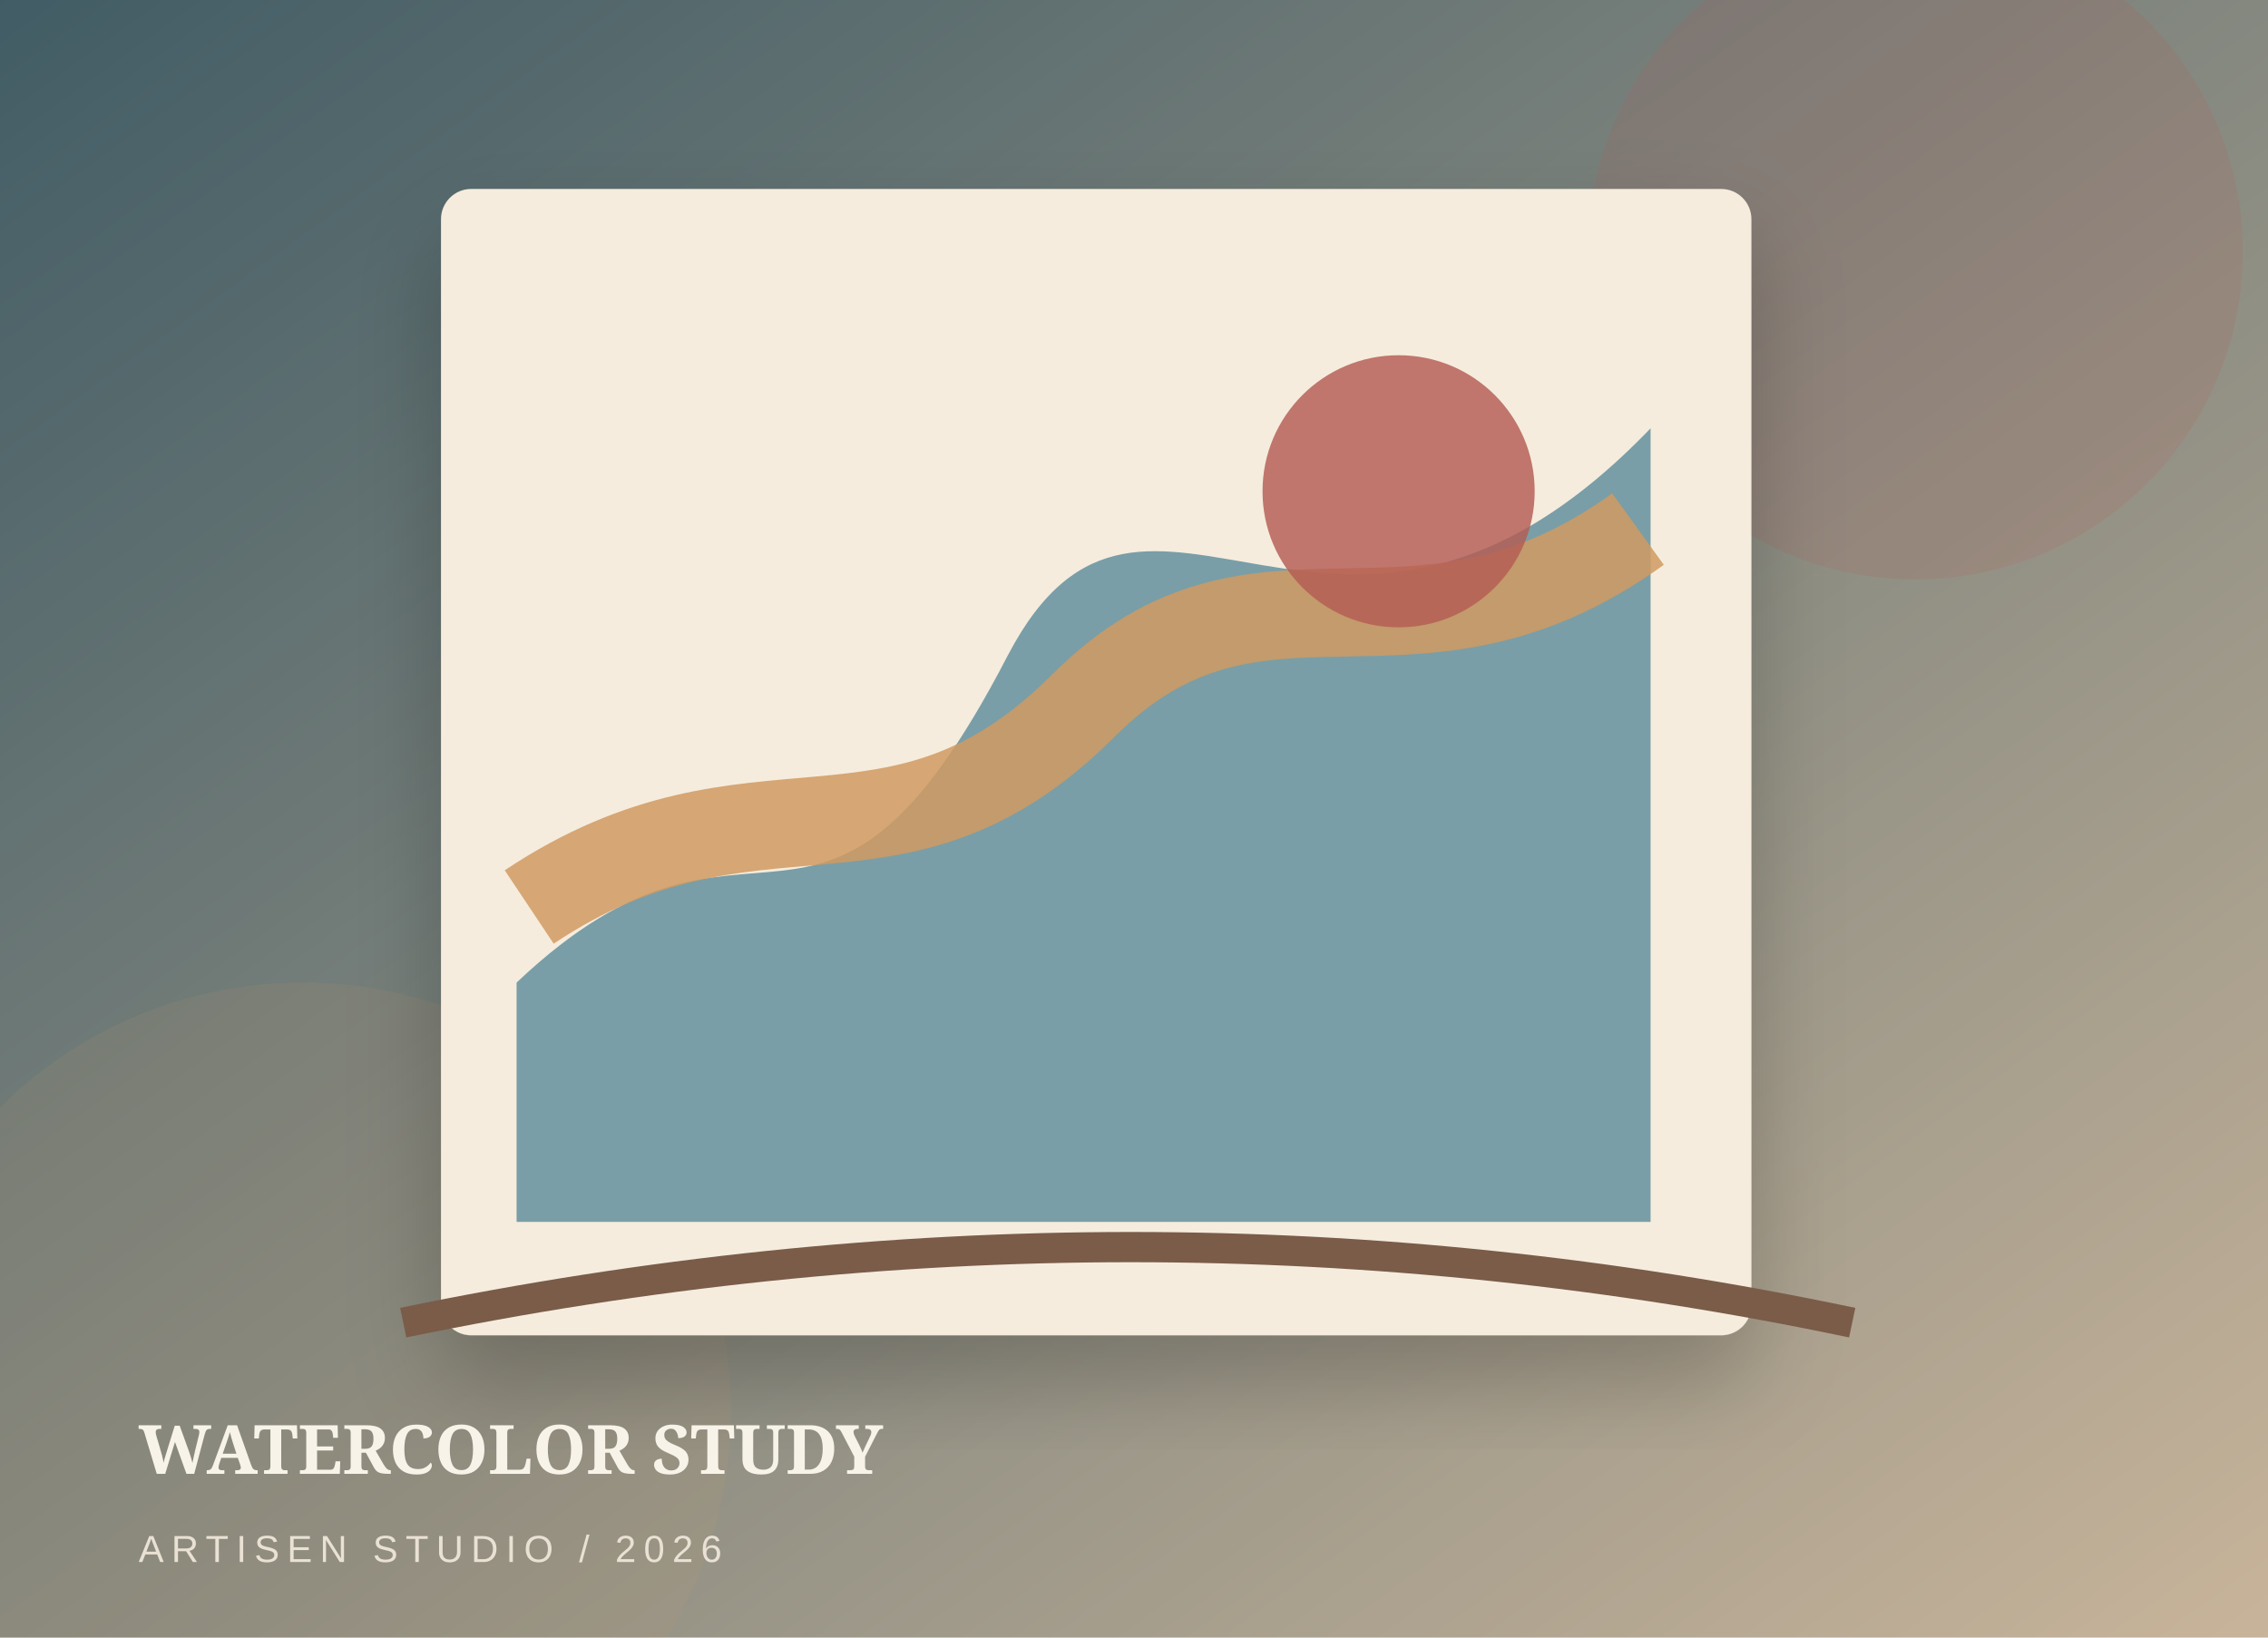
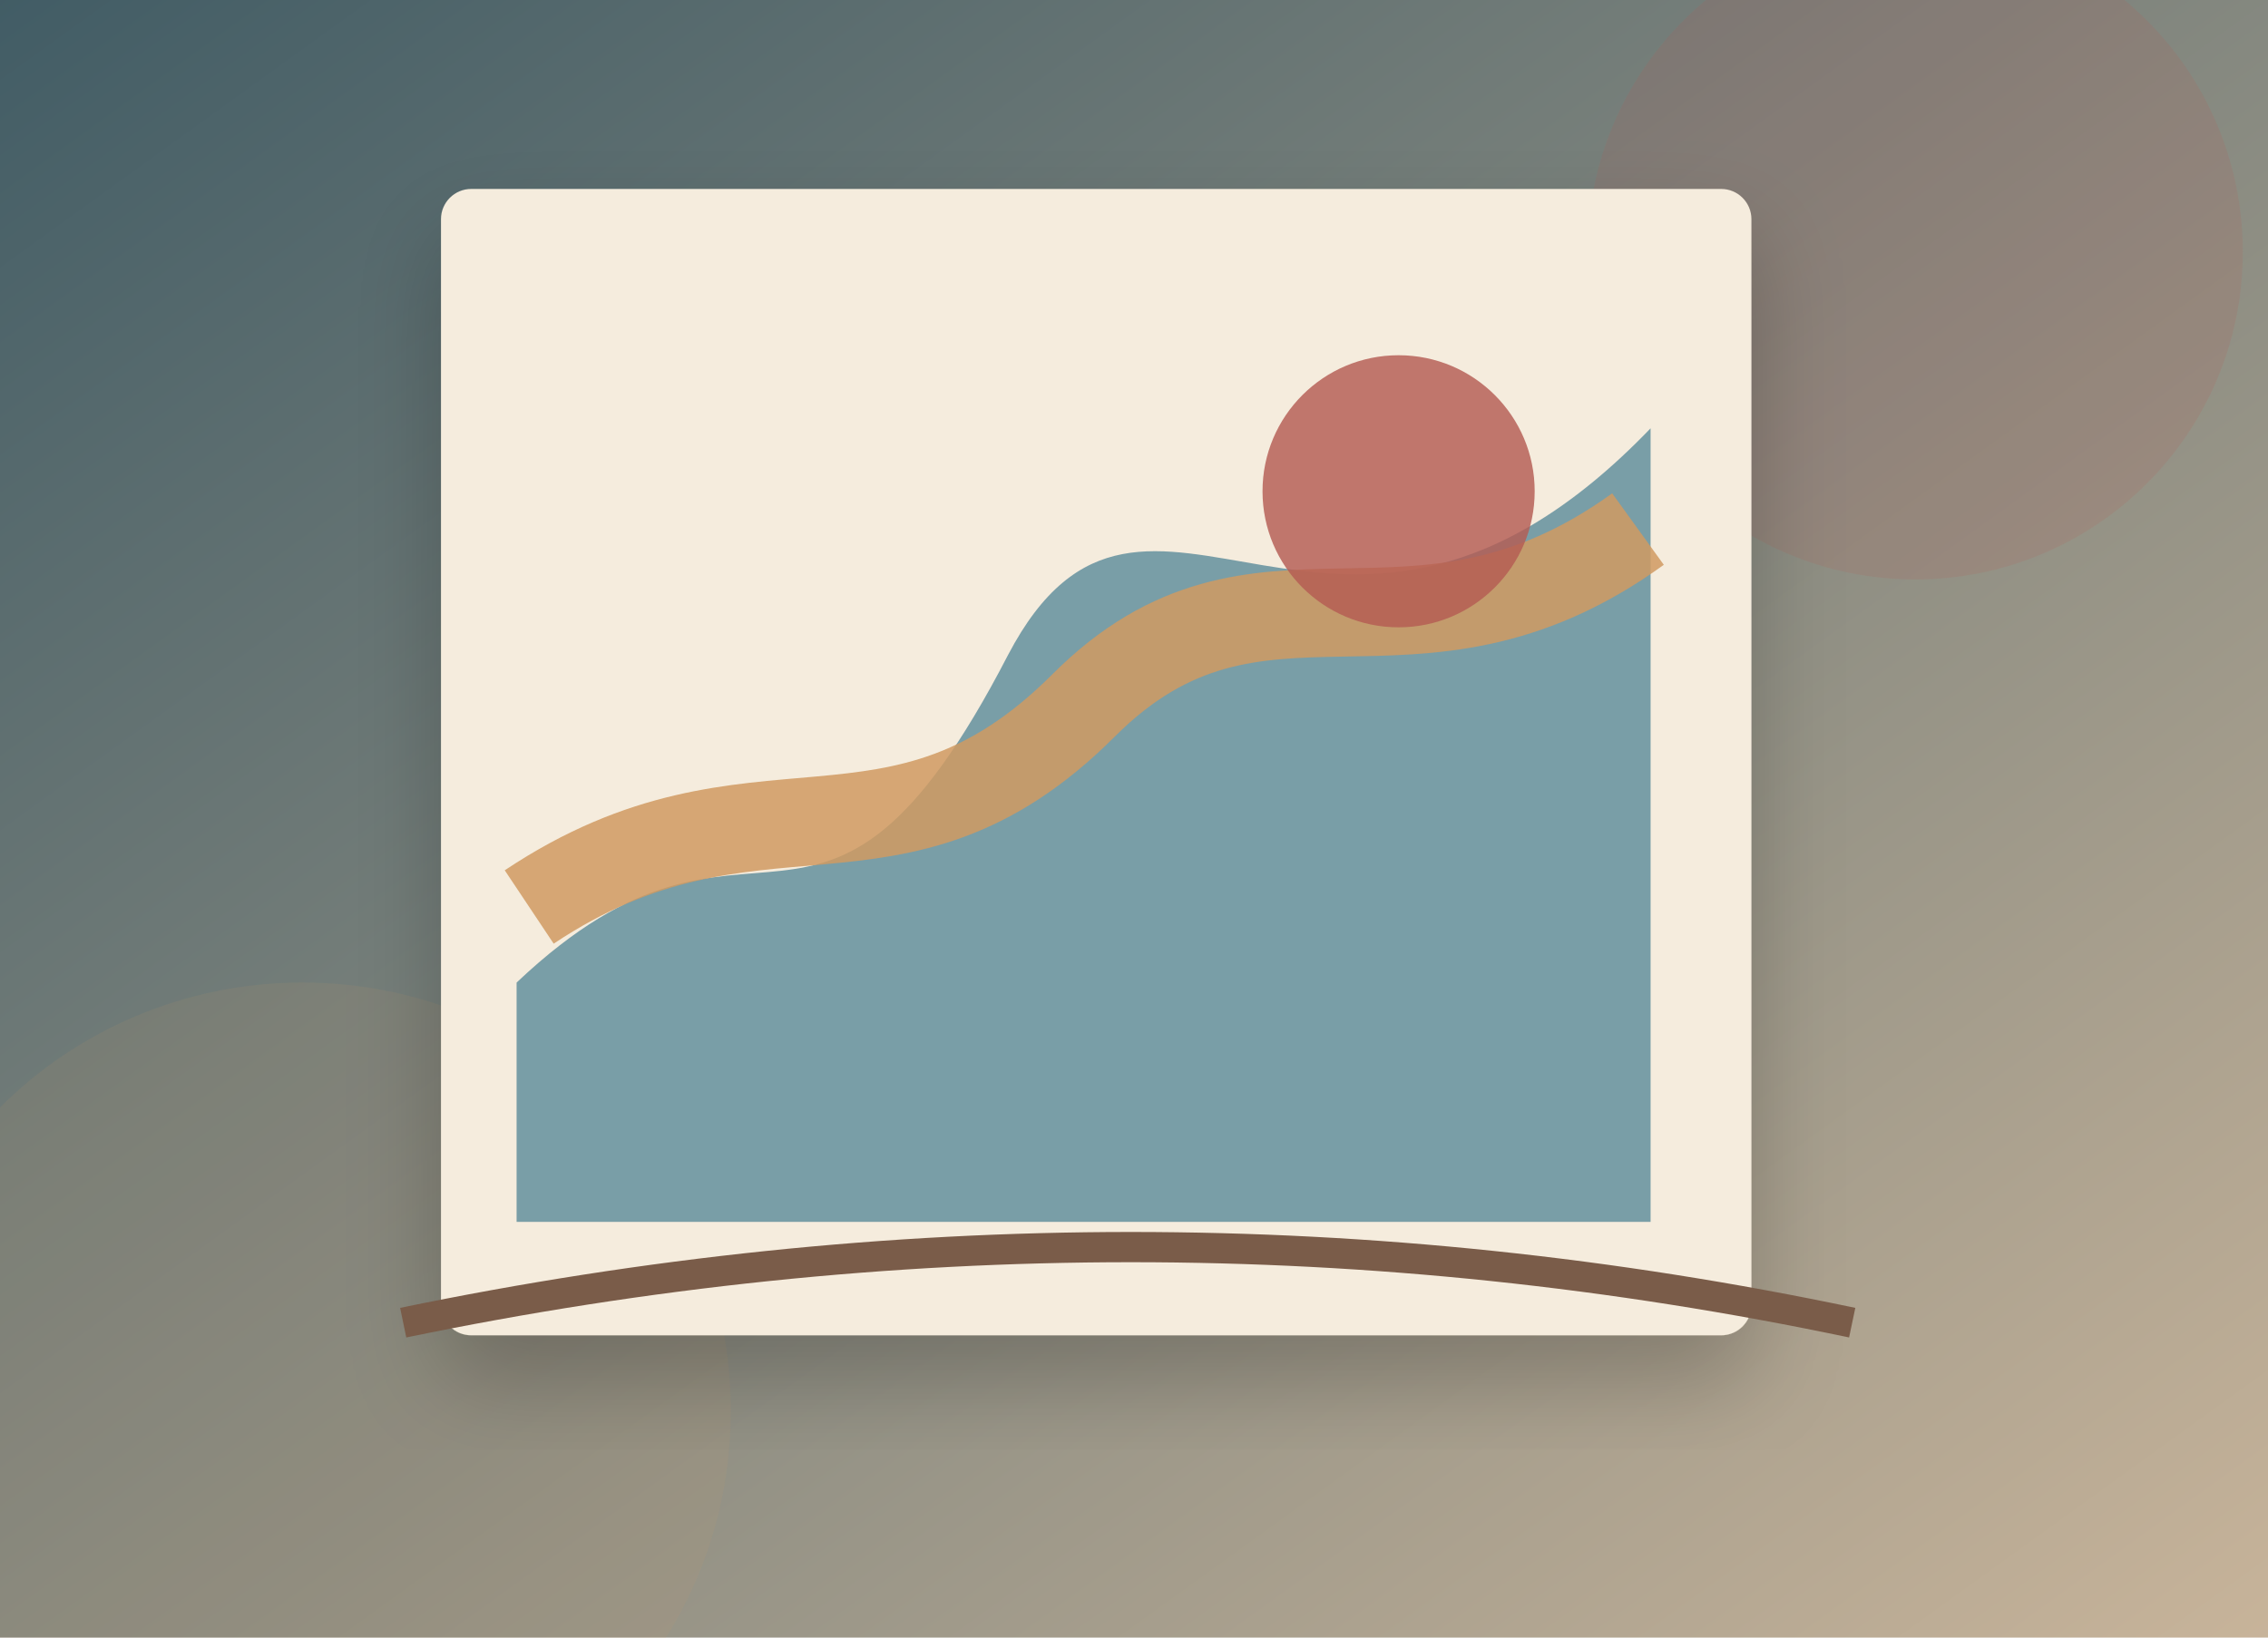
<svg xmlns="http://www.w3.org/2000/svg" viewBox="0 0 900 650">
  <defs>
    <linearGradient id="bg" x1="0" y1="0" x2="1" y2="1">
      <stop stop-color="#415C65" />
      <stop offset="1" stop-color="#C8B49A" />
    </linearGradient>
    <filter id="shadow">
      <feDropShadow dx="0" dy="18" stdDeviation="18" flood-opacity=".22" />
    </filter>
  </defs>
  <rect width="900" height="650" fill="url(#bg)" />
  <circle cx="760" cy="100" r="130" fill="#B45B53" opacity=".16" />
  <circle cx="120" cy="560" r="170" fill="#D09A61" opacity=".10" />
  <rect x="175" y="75" width="520" height="455" rx="12" fill="#F5ECDD" filter="url(#shadow)" />
  <path d="M205 390 C300 300 325 405 400 260 C455 155 530 300 655 170 L655 485 L205 485Z" fill="#5E8C9B" opacity=".82" />
  <path d="M210 360 C300 300 355 355 430 280 C500 210 560 275 650 210" fill="none" stroke="#D09A61" stroke-width="35" opacity=".85" />
  <circle cx="555" cy="195" r="54" fill="#B45B53" opacity=".82" />
  <path d="M160 525 Q450 465 735 525" fill="none" stroke="#7A5C49" stroke-width="12" />
-   <text x="55" y="585" font-family="Georgia,serif" font-size="27" font-weight="700" fill="#F8F3E9">WATERCOLOR STUDY</text>
-   <text x="55" y="620" font-family="Arial,sans-serif" font-size="15" letter-spacing="3" fill="#E9E1D4">ARTISEN STUDIO / 2026</text>
</svg>
